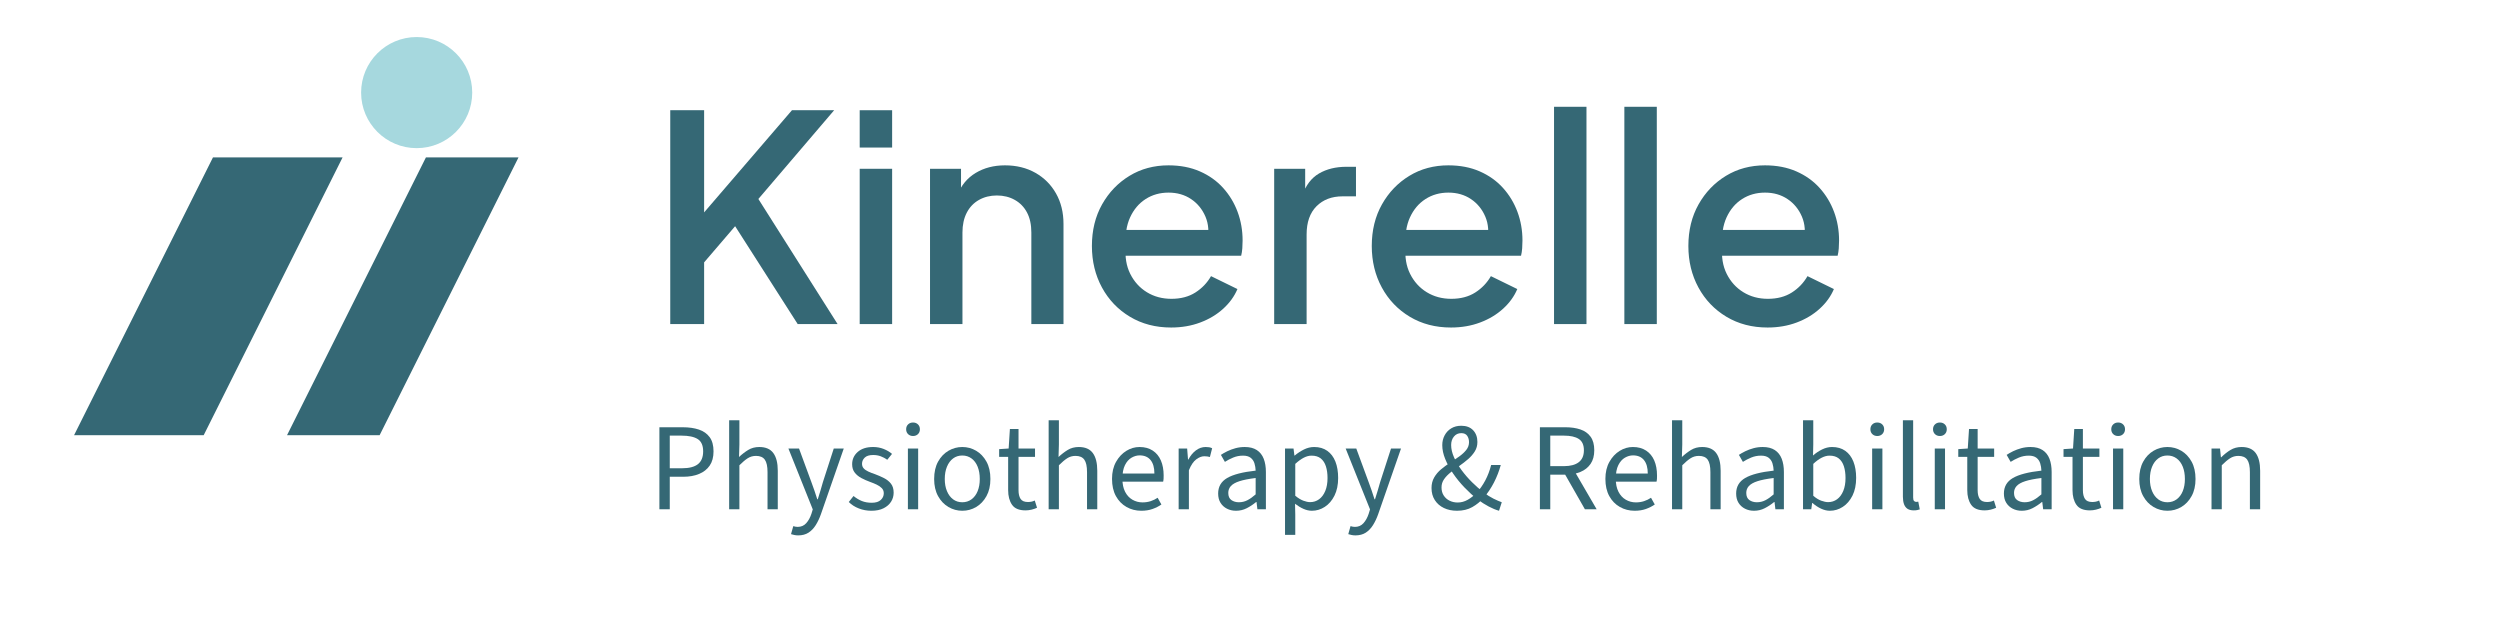
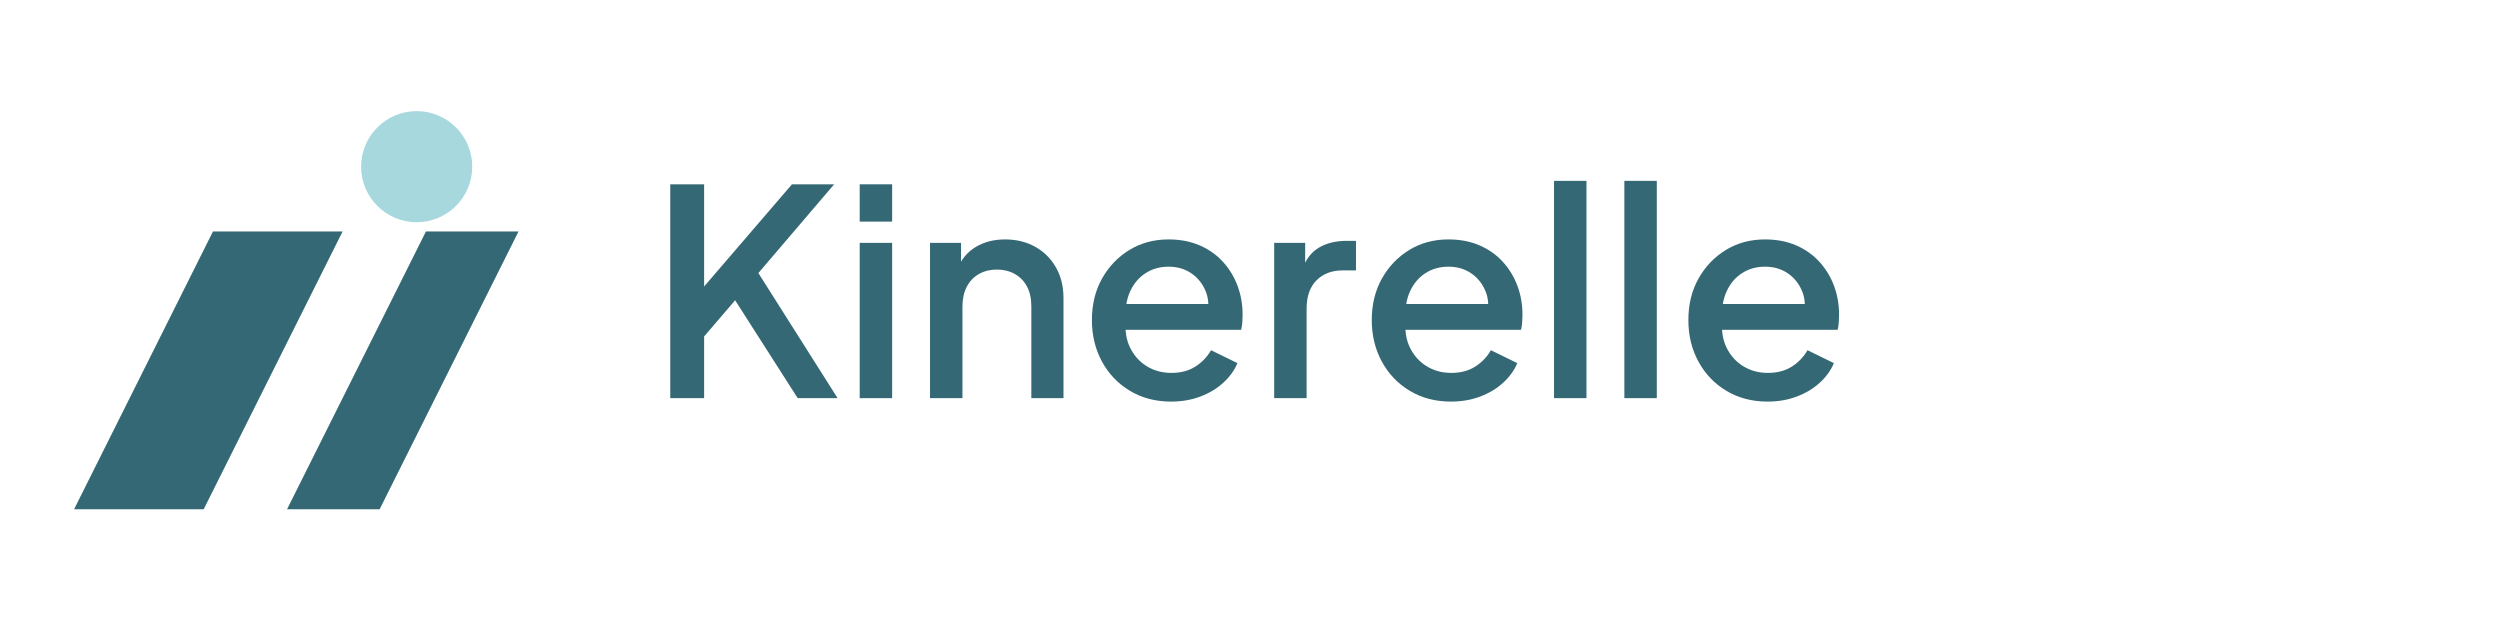
- <svg xmlns="http://www.w3.org/2000/svg" viewBox="0 0 270 68" role="img" aria-label="Kinerelle — Physiotherapy and Rehabilitation">
-   <g id="movement-symbol">
-     <path d="M8 47 23 17h14L22 47Zm23 0 15-30h10L41 47Z" fill="#356875" />
-     <circle cx="45" cy="10" r="6" fill="#A6D8DE" />
+ <svg xmlns="http://www.w3.org/2000/svg" viewBox="0 0 270 68" role="img" aria-label="Kinerelle">
+   <g transform="translate(0 8)">
+     <g id="movement-symbol">
+       <path d="M8 47 23 17h14L22 47Zm23 0 15-30h10L41 47Z" fill="#356875" />
+       <circle cx="45" cy="10" r="6" fill="#A6D8DE" />
+     </g>
+     <path d="M72.387 35.0V11.905H76.045V24.429L75.084 24.057L85.531 11.905H90.088L80.85 22.724L81.036 20.12L90.46 35.0H86.151L79.393 24.429L76.045 28.335V35.0Z" fill="#356875" />
+     <path d="M92.847 35.0V18.229H96.35V35.0ZM92.847 15.935V11.905H96.35V15.935Z" fill="#356875" />
+     <path d="M100.442 35.0V18.229H103.79V21.515L103.387 21.081Q104.007 19.5 105.371 18.678Q106.735 17.857 108.533 17.857Q110.393 17.857 111.819 18.663Q113.245 19.469 114.051 20.895Q114.857 22.321 114.857 24.181V35.0H111.385V25.111Q111.385 23.84 110.92 22.956Q110.455 22.073 109.602 21.593Q108.75 21.112 107.665 21.112Q106.58 21.112 105.727 21.593Q104.875 22.073 104.41 22.972Q103.945 23.871 103.945 25.111V35.0Z" fill="#356875" />
+     <path d="M126.482 35.372Q123.971 35.372 122.034 34.209Q120.096 33.047 119.011 31.047Q117.926 29.048 117.926 26.568Q117.926 24.026 119.026 22.073Q120.127 20.12 121.987 18.989Q123.847 17.857 126.203 17.857Q128.094 17.857 129.582 18.508Q131.07 19.159 132.093 20.291Q133.116 21.422 133.659 22.879Q134.201 24.336 134.201 25.979Q134.201 26.382 134.17 26.816Q134.139 27.25 134.046 27.622H120.685V24.832H132.062L130.388 26.103Q130.698 24.584 130.187 23.391Q129.675 22.197 128.637 21.5Q127.598 20.802 126.203 20.802Q124.808 20.802 123.723 21.5Q122.638 22.197 122.049 23.483Q121.46 24.77 121.584 26.599Q121.429 28.304 122.065 29.575Q122.7 30.846 123.862 31.559Q125.025 32.272 126.513 32.272Q128.032 32.272 129.101 31.59Q130.171 30.908 130.791 29.823L133.643 31.218Q133.147 32.396 132.108 33.341Q131.07 34.287 129.629 34.829Q128.187 35.372 126.482 35.372Z" fill="#356875" />
+     <path d="M137.611 35.0V18.229H140.959V21.608L140.649 21.112Q141.207 19.469 142.447 18.741Q143.687 18.012 145.423 18.012H146.446V21.205H144.989Q143.253 21.205 142.183 22.274Q141.114 23.344 141.114 25.328V35.0Z" fill="#356875" />
+     <path d="M156.707 35.372Q154.196 35.372 152.258 34.209Q150.321 33.047 149.236 31.047Q148.151 29.048 148.151 26.568Q148.151 24.026 149.252 22.073Q150.352 20.12 152.212 18.989Q154.072 17.857 156.428 17.857Q158.319 17.857 159.807 18.508Q161.295 19.159 162.318 20.291Q163.341 21.422 163.884 22.879Q164.426 24.336 164.426 25.979Q164.426 26.382 164.395 26.816Q164.364 27.25 164.271 27.622H150.91V24.832H162.287L160.613 26.103Q160.923 24.584 160.411 23.391Q159.9 22.197 158.862 21.5Q157.823 20.802 156.428 20.802Q155.033 20.802 153.948 21.5Q152.863 22.197 152.274 23.483Q151.685 24.77 151.809 26.599Q151.654 28.304 152.29 29.575Q152.925 30.846 154.088 31.559Q155.25 32.272 156.738 32.272Q158.257 32.272 159.327 31.59Q160.396 30.908 161.016 29.823L163.868 31.218Q163.372 32.396 162.334 33.341Q161.295 34.287 159.853 34.829Q158.412 35.372 156.707 35.372Z" fill="#356875" />
+     <path d="M167.836 35.0V11.533H171.339V35.0Z" fill="#356875" />
+     <path d="M175.431 35.0V11.533H178.934V35.0Z" fill="#356875" />
+     <path d="M190.9 35.372Q188.389 35.372 186.452 34.209Q184.514 33.047 183.429 31.047Q182.344 29.048 182.344 26.568Q182.344 24.026 183.445 22.073Q184.545 20.12 186.405 18.989Q188.265 17.857 190.621 17.857Q192.512 17.857 194 18.508Q195.488 19.159 196.511 20.291Q197.534 21.422 198.077 22.879Q198.619 24.336 198.619 25.979Q198.619 26.382 198.588 26.816Q198.557 27.25 198.464 27.622H185.103V24.832H196.48L194.806 26.103Q195.116 24.584 194.605 23.391Q194.093 22.197 193.055 21.5Q192.016 20.802 190.621 20.802Q189.226 20.802 188.141 21.5Q187.056 22.197 186.467 23.483Q185.878 24.77 186.002 26.599Q185.847 28.304 186.483 29.575Q187.118 30.846 188.281 31.559Q189.443 32.272 190.931 32.272Q192.45 32.272 193.52 31.59Q194.589 30.908 195.209 29.823L198.061 31.218Q197.565 32.396 196.527 33.341Q195.488 34.287 194.047 34.829Q192.605 35.372 190.9 35.372Z" fill="#356875" />
  </g>
-   <path d="M72.387 35.0V11.905H76.045V24.429L75.084 24.057L85.531 11.905H90.088L80.85 22.724L81.036 20.12L90.46 35.0H86.151L79.393 24.429L76.045 28.335V35.0Z" fill="#356875" />
-   <path d="M92.847 35.0V18.229H96.35V35.0ZM92.847 15.935V11.905H96.35V15.935Z" fill="#356875" />
-   <path d="M100.442 35.0V18.229H103.79V21.515L103.387 21.081Q104.007 19.5 105.371 18.678Q106.735 17.857 108.533 17.857Q110.393 17.857 111.819 18.663Q113.245 19.469 114.051 20.895Q114.857 22.321 114.857 24.181V35.0H111.385V25.111Q111.385 23.84 110.92 22.956Q110.455 22.073 109.602 21.593Q108.75 21.112 107.665 21.112Q106.58 21.112 105.727 21.593Q104.875 22.073 104.41 22.972Q103.945 23.871 103.945 25.111V35.0Z" fill="#356875" />
-   <path d="M126.482 35.372Q123.971 35.372 122.034 34.209Q120.096 33.047 119.011 31.047Q117.926 29.048 117.926 26.568Q117.926 24.026 119.026 22.073Q120.127 20.12 121.987 18.989Q123.847 17.857 126.203 17.857Q128.094 17.857 129.582 18.508Q131.07 19.159 132.093 20.291Q133.116 21.422 133.659 22.879Q134.201 24.336 134.201 25.979Q134.201 26.382 134.17 26.816Q134.139 27.25 134.046 27.622H120.685V24.832H132.062L130.388 26.103Q130.698 24.584 130.187 23.391Q129.675 22.197 128.637 21.5Q127.598 20.802 126.203 20.802Q124.808 20.802 123.723 21.5Q122.638 22.197 122.049 23.483Q121.46 24.77 121.584 26.599Q121.429 28.304 122.065 29.575Q122.7 30.846 123.862 31.559Q125.025 32.272 126.513 32.272Q128.032 32.272 129.101 31.59Q130.171 30.908 130.791 29.823L133.643 31.218Q133.147 32.396 132.108 33.341Q131.07 34.287 129.629 34.829Q128.187 35.372 126.482 35.372Z" fill="#356875" />
-   <path d="M137.611 35.0V18.229H140.959V21.608L140.649 21.112Q141.207 19.469 142.447 18.741Q143.687 18.012 145.423 18.012H146.446V21.205H144.989Q143.253 21.205 142.183 22.274Q141.114 23.344 141.114 25.328V35.0Z" fill="#356875" />
-   <path d="M156.707 35.372Q154.196 35.372 152.258 34.209Q150.321 33.047 149.236 31.047Q148.151 29.048 148.151 26.568Q148.151 24.026 149.252 22.073Q150.352 20.12 152.212 18.989Q154.072 17.857 156.428 17.857Q158.319 17.857 159.807 18.508Q161.295 19.159 162.318 20.291Q163.341 21.422 163.884 22.879Q164.426 24.336 164.426 25.979Q164.426 26.382 164.395 26.816Q164.364 27.25 164.271 27.622H150.91V24.832H162.287L160.613 26.103Q160.923 24.584 160.411 23.391Q159.9 22.197 158.862 21.5Q157.823 20.802 156.428 20.802Q155.033 20.802 153.948 21.5Q152.863 22.197 152.274 23.483Q151.685 24.77 151.809 26.599Q151.654 28.304 152.29 29.575Q152.925 30.846 154.088 31.559Q155.25 32.272 156.738 32.272Q158.257 32.272 159.327 31.59Q160.396 30.908 161.016 29.823L163.868 31.218Q163.372 32.396 162.334 33.341Q161.295 34.287 159.853 34.829Q158.412 35.372 156.707 35.372Z" fill="#356875" />
-   <path d="M167.836 35.0V11.533H171.339V35.0Z" fill="#356875" />
-   <path d="M175.431 35.0V11.533H178.934V35.0Z" fill="#356875" />
-   <path d="M190.9 35.372Q188.389 35.372 186.452 34.209Q184.514 33.047 183.429 31.047Q182.344 29.048 182.344 26.568Q182.344 24.026 183.445 22.073Q184.545 20.12 186.405 18.989Q188.265 17.857 190.621 17.857Q192.512 17.857 194 18.508Q195.488 19.159 196.511 20.291Q197.534 21.422 198.077 22.879Q198.619 24.336 198.619 25.979Q198.619 26.382 198.588 26.816Q198.557 27.25 198.464 27.622H185.103V24.832H196.48L194.806 26.103Q195.116 24.584 194.605 23.391Q194.093 22.197 193.055 21.5Q192.016 20.802 190.621 20.802Q189.226 20.802 188.141 21.5Q187.056 22.197 186.467 23.483Q185.878 24.77 186.002 26.599Q185.847 28.304 186.483 29.575Q187.118 30.846 188.281 31.559Q189.443 32.272 190.931 32.272Q192.45 32.272 193.52 31.59Q194.589 30.908 195.209 29.823L198.061 31.218Q197.565 32.396 196.527 33.341Q195.488 34.287 194.047 34.829Q192.605 35.372 190.9 35.372Z" fill="#356875" />
-   <path d="M71.215 55.0V46.144H73.74Q74.739 46.144 75.481 46.394Q76.224 46.644 76.642 47.211Q77.061 47.778 77.061 48.749Q77.061 49.681 76.649 50.282Q76.237 50.883 75.501 51.186Q74.766 51.49 73.793 51.49H72.335V55.0ZM72.335 50.572H73.659Q74.82 50.572 75.38 50.127Q75.94 49.681 75.94 48.749Q75.94 47.791 75.353 47.42Q74.766 47.048 73.605 47.048H72.335Z" fill="#356875" />
-   <path d="M78.748 55.0V45.388H79.855V48.007L79.815 49.357Q80.287 48.912 80.807 48.594Q81.327 48.277 82.002 48.277Q83.041 48.277 83.52 48.932Q84 49.587 84 50.842V55.0H82.893V50.99Q82.893 50.059 82.602 49.647Q82.312 49.236 81.651 49.236Q81.151 49.236 80.753 49.492Q80.355 49.748 79.855 50.248V55.0Z" fill="#356875" />
-   <path d="M86.2 57.822Q85.984 57.822 85.788 57.781Q85.593 57.74 85.43 57.687L85.674 56.822Q85.795 56.863 85.916 56.883Q86.038 56.904 86.146 56.904Q86.713 56.904 87.071 56.505Q87.428 56.107 87.631 55.499L87.779 55.014L85.147 48.439H86.294L87.631 52.071Q87.793 52.489 87.955 52.975Q88.117 53.461 88.266 53.92H88.32Q88.468 53.461 88.61 52.982Q88.751 52.502 88.873 52.071L90.047 48.439H91.127L88.657 55.54Q88.427 56.188 88.103 56.708Q87.779 57.227 87.321 57.525Q86.862 57.822 86.2 57.822Z" fill="#356875" />
-   <path d="M94.111 55.162Q93.395 55.162 92.754 54.912Q92.113 54.663 91.668 54.217L92.181 53.569Q92.612 53.92 93.078 54.109Q93.544 54.298 94.151 54.298Q94.8 54.298 95.124 53.994Q95.448 53.691 95.448 53.272Q95.448 52.934 95.225 52.712Q95.002 52.489 94.671 52.334Q94.341 52.178 93.963 52.044Q93.477 51.868 93.031 51.632Q92.586 51.395 92.309 51.038Q92.032 50.68 92.032 50.14Q92.032 49.343 92.633 48.81Q93.234 48.277 94.3 48.277Q94.907 48.277 95.434 48.486Q95.961 48.696 96.339 49.02L95.826 49.654Q95.475 49.411 95.11 49.276Q94.746 49.141 94.3 49.141Q93.679 49.141 93.389 49.424Q93.099 49.708 93.099 50.086Q93.099 50.383 93.274 50.579Q93.45 50.775 93.767 50.923Q94.084 51.072 94.489 51.206Q95.002 51.395 95.468 51.632Q95.934 51.868 96.224 52.239Q96.514 52.611 96.514 53.205Q96.514 53.745 96.237 54.183Q95.961 54.622 95.427 54.892Q94.894 55.162 94.111 55.162Z" fill="#356875" />
-   <path d="M98.053 55.0V48.439H99.16V55.0ZM98.606 47.089Q98.282 47.089 98.073 46.886Q97.864 46.684 97.864 46.36Q97.864 46.036 98.073 45.834Q98.282 45.631 98.606 45.631Q98.93 45.631 99.14 45.834Q99.349 46.036 99.349 46.36Q99.349 46.684 99.14 46.886Q98.93 47.089 98.606 47.089Z" fill="#356875" />
-   <path d="M103.925 55.162Q103.129 55.162 102.434 54.757Q101.739 54.352 101.313 53.582Q100.888 52.813 100.888 51.733Q100.888 50.626 101.313 49.856Q101.739 49.087 102.434 48.682Q103.129 48.277 103.925 48.277Q104.736 48.277 105.424 48.682Q106.112 49.087 106.538 49.856Q106.963 50.626 106.963 51.733Q106.963 52.813 106.538 53.582Q106.112 54.352 105.424 54.757Q104.736 55.162 103.925 55.162ZM103.925 54.244Q104.492 54.244 104.924 53.927Q105.356 53.609 105.586 53.042Q105.816 52.475 105.816 51.733Q105.816 50.977 105.586 50.403Q105.356 49.83 104.924 49.512Q104.492 49.195 103.925 49.195Q103.358 49.195 102.933 49.512Q102.508 49.83 102.272 50.403Q102.035 50.977 102.035 51.733Q102.035 52.475 102.272 53.042Q102.508 53.609 102.933 53.927Q103.358 54.244 103.925 54.244Z" fill="#356875" />
-   <path d="M110.757 55.121Q109.717 55.121 109.299 54.514Q108.88 53.907 108.88 52.934V49.343H107.908V48.507L108.934 48.439L109.069 46.333H110.001V48.439H111.782V49.343H110.001V52.948Q110.001 53.542 110.223 53.88Q110.446 54.217 111.013 54.217Q111.189 54.217 111.377 54.183Q111.567 54.15 111.755 54.055L111.999 54.838Q111.742 54.959 111.418 55.04Q111.094 55.121 110.757 55.121Z" fill="#356875" />
-   <path d="M113.254 55.0V45.388H114.361V48.007L114.321 49.357Q114.793 48.912 115.313 48.594Q115.833 48.277 116.508 48.277Q117.547 48.277 118.026 48.932Q118.506 49.587 118.506 50.842V55.0H117.399V50.99Q117.399 50.059 117.108 49.647Q116.818 49.236 116.157 49.236Q115.657 49.236 115.259 49.492Q114.861 49.748 114.361 50.248V55.0Z" fill="#356875" />
-   <path d="M123.257 55.162Q122.38 55.162 121.658 54.75Q120.936 54.339 120.517 53.576Q120.099 52.813 120.099 51.719Q120.099 50.653 120.531 49.883Q120.963 49.114 121.638 48.695Q122.312 48.277 123.069 48.277Q123.906 48.277 124.493 48.662Q125.08 49.047 125.377 49.735Q125.674 50.423 125.674 51.355Q125.674 51.531 125.667 51.693Q125.66 51.855 125.62 52.017H120.895V51.139H124.675Q124.675 50.194 124.263 49.688Q123.852 49.181 123.082 49.181Q122.636 49.181 122.204 49.431Q121.772 49.681 121.496 50.234Q121.219 50.788 121.219 51.706Q121.219 52.543 121.509 53.11Q121.799 53.677 122.299 53.967Q122.799 54.258 123.392 54.258Q123.865 54.258 124.277 54.123Q124.689 53.987 125.026 53.758L125.431 54.487Q124.999 54.784 124.466 54.973Q123.933 55.162 123.257 55.162Z" fill="#356875" />
-   <path d="M127.294 55.0V48.439H128.212L128.306 49.627H128.347Q128.671 49.006 129.157 48.642Q129.643 48.277 130.21 48.277Q130.426 48.277 130.588 48.304Q130.75 48.331 130.912 48.412L130.669 49.357Q130.52 49.316 130.392 49.296Q130.264 49.276 130.061 49.276Q129.643 49.276 129.191 49.614Q128.738 49.951 128.401 50.788V55.0Z" fill="#356875" />
-   <path d="M133.49 55.162Q132.951 55.162 132.512 54.939Q132.073 54.717 131.817 54.305Q131.56 53.893 131.56 53.299Q131.56 52.192 132.532 51.625Q133.504 51.058 135.61 50.828Q135.596 50.423 135.482 50.046Q135.367 49.668 135.07 49.438Q134.773 49.209 134.246 49.209Q133.679 49.209 133.18 49.418Q132.68 49.627 132.289 49.883L131.857 49.127Q132.154 48.925 132.559 48.729Q132.964 48.534 133.436 48.405Q133.909 48.277 134.435 48.277Q135.232 48.277 135.738 48.608Q136.244 48.938 136.481 49.546Q136.717 50.154 136.717 50.977V55.0H135.799L135.704 54.217H135.664Q135.191 54.608 134.651 54.885Q134.112 55.162 133.49 55.162ZM133.801 54.244Q134.287 54.244 134.712 54.028Q135.137 53.812 135.61 53.394V51.625Q134.503 51.76 133.862 51.969Q133.22 52.178 132.937 52.489Q132.654 52.8 132.654 53.231Q132.654 53.772 132.991 54.008Q133.328 54.244 133.801 54.244Z" fill="#356875" />
-   <path d="M138.782 57.767V48.439H139.701L139.795 49.195H139.835Q140.281 48.817 140.821 48.547Q141.361 48.277 141.928 48.277Q142.765 48.277 143.345 48.689Q143.926 49.1 144.223 49.85Q144.52 50.599 144.52 51.625Q144.52 52.732 144.122 53.529Q143.724 54.325 143.076 54.743Q142.428 55.162 141.685 55.162Q141.239 55.162 140.78 54.959Q140.321 54.757 139.863 54.406L139.889 55.553V57.767ZM141.496 54.23Q142.036 54.23 142.461 53.92Q142.887 53.609 143.13 53.022Q143.373 52.435 143.373 51.625Q143.373 50.91 143.197 50.363Q143.022 49.816 142.644 49.512Q142.266 49.209 141.644 49.209Q141.239 49.209 140.808 49.431Q140.375 49.654 139.889 50.099V53.542Q140.349 53.92 140.76 54.075Q141.172 54.23 141.496 54.23Z" fill="#356875" />
-   <path d="M146.383 57.822Q146.167 57.822 145.971 57.781Q145.775 57.74 145.614 57.687L145.857 56.822Q145.978 56.863 146.1 56.883Q146.221 56.904 146.329 56.904Q146.896 56.904 147.254 56.505Q147.612 56.107 147.814 55.499L147.963 55.014L145.33 48.439H146.478L147.814 52.071Q147.976 52.489 148.138 52.975Q148.3 53.461 148.448 53.92H148.502Q148.651 53.461 148.793 52.982Q148.935 52.502 149.056 52.071L150.231 48.439H151.311L148.84 55.54Q148.611 56.188 148.286 56.708Q147.963 57.227 147.504 57.525Q147.044 57.822 146.383 57.822Z" fill="#356875" />
-   <path d="M157.358 55.162Q156.562 55.162 155.941 54.865Q155.32 54.568 154.962 54.014Q154.604 53.461 154.604 52.705Q154.604 52.057 154.895 51.558Q155.185 51.058 155.651 50.673Q156.116 50.288 156.629 49.958Q157.142 49.627 157.601 49.296Q158.06 48.965 158.357 48.594Q158.654 48.223 158.654 47.751Q158.654 47.359 158.459 47.069Q158.263 46.779 157.817 46.779Q157.331 46.779 157.028 47.143Q156.724 47.508 156.724 48.061Q156.724 48.696 157.034 49.391Q157.345 50.086 157.851 50.775Q158.357 51.463 158.985 52.084Q159.613 52.705 160.247 53.191Q160.774 53.596 161.294 53.853Q161.813 54.109 162.191 54.244L161.894 55.162Q161.368 55.014 160.781 54.703Q160.193 54.392 159.572 53.934Q158.857 53.367 158.168 52.651Q157.48 51.935 156.94 51.146Q156.4 50.356 156.083 49.573Q155.765 48.79 155.765 48.075Q155.765 47.494 156.022 47.015Q156.278 46.535 156.737 46.259Q157.196 45.982 157.817 45.982Q158.641 45.982 159.1 46.468Q159.559 46.954 159.559 47.737Q159.559 48.304 159.275 48.756Q158.992 49.209 158.553 49.587Q158.114 49.965 157.615 50.316Q157.115 50.666 156.677 51.011Q156.238 51.355 155.961 51.753Q155.684 52.151 155.684 52.638Q155.684 53.151 155.921 53.515Q156.157 53.88 156.555 54.075Q156.953 54.271 157.426 54.271Q157.993 54.271 158.506 53.981Q159.019 53.691 159.464 53.231Q160.004 52.651 160.409 51.888Q160.814 51.126 161.044 50.221H162.083Q161.813 51.206 161.348 52.111Q160.882 53.016 160.234 53.772Q159.694 54.379 158.999 54.77Q158.303 55.162 157.358 55.162Z" fill="#356875" />
-   <path d="M166.309 55.0V46.144H169.076Q169.981 46.144 170.683 46.38Q171.385 46.617 171.783 47.163Q172.181 47.71 172.181 48.628Q172.181 49.519 171.783 50.099Q171.385 50.68 170.683 50.97Q169.981 51.261 169.076 51.261H167.429V55.0ZM167.429 50.343H168.914Q169.954 50.343 170.507 49.917Q171.061 49.492 171.061 48.628Q171.061 47.764 170.507 47.406Q169.954 47.048 168.914 47.048H167.429ZM171.169 55.0 168.86 50.95 169.738 50.356 172.438 55.0Z" fill="#356875" />
-   <path d="M176.542 55.162Q175.664 55.162 174.942 54.75Q174.22 54.339 173.801 53.576Q173.383 52.813 173.383 51.719Q173.383 50.653 173.815 49.883Q174.247 49.114 174.922 48.695Q175.597 48.277 176.353 48.277Q177.19 48.277 177.777 48.662Q178.364 49.047 178.661 49.735Q178.958 50.423 178.958 51.355Q178.958 51.531 178.952 51.693Q178.945 51.855 178.904 52.017H174.179V51.139H177.959Q177.959 50.194 177.548 49.688Q177.136 49.181 176.366 49.181Q175.921 49.181 175.489 49.431Q175.057 49.681 174.78 50.234Q174.503 50.788 174.503 51.706Q174.503 52.543 174.794 53.11Q175.084 53.677 175.583 53.967Q176.083 54.258 176.677 54.258Q177.149 54.258 177.561 54.123Q177.973 53.987 178.31 53.758L178.715 54.487Q178.283 54.784 177.75 54.973Q177.217 55.162 176.542 55.162Z" fill="#356875" />
-   <path d="M180.578 55.0V45.388H181.685V48.007L181.645 49.357Q182.117 48.912 182.637 48.594Q183.157 48.277 183.832 48.277Q184.871 48.277 185.351 48.932Q185.83 49.587 185.83 50.842V55.0H184.723V50.99Q184.723 50.059 184.433 49.647Q184.142 49.236 183.481 49.236Q182.981 49.236 182.583 49.492Q182.185 49.748 181.685 50.248V55.0Z" fill="#356875" />
-   <path d="M189.434 55.162Q188.894 55.162 188.456 54.939Q188.017 54.717 187.76 54.305Q187.504 53.893 187.504 53.299Q187.504 52.192 188.476 51.625Q189.448 51.058 191.554 50.828Q191.54 50.423 191.426 50.046Q191.311 49.668 191.014 49.438Q190.717 49.209 190.19 49.209Q189.623 49.209 189.124 49.418Q188.624 49.627 188.233 49.883L187.801 49.127Q188.098 48.925 188.503 48.729Q188.908 48.534 189.38 48.405Q189.853 48.277 190.379 48.277Q191.176 48.277 191.682 48.608Q192.188 48.938 192.425 49.546Q192.661 50.154 192.661 50.977V55.0H191.743L191.648 54.217H191.608Q191.135 54.608 190.595 54.885Q190.055 55.162 189.434 55.162ZM189.745 54.244Q190.231 54.244 190.656 54.028Q191.081 53.812 191.554 53.394V51.625Q190.447 51.76 189.806 51.969Q189.164 52.178 188.881 52.489Q188.597 52.8 188.597 53.231Q188.597 53.772 188.935 54.008Q189.272 54.244 189.745 54.244Z" fill="#356875" />
-   <path d="M197.629 55.162Q197.17 55.162 196.684 54.939Q196.198 54.717 195.752 54.325H195.712L195.617 55.0H194.726V45.388H195.833V48.007L195.806 49.195Q196.252 48.803 196.785 48.54Q197.318 48.277 197.858 48.277Q198.709 48.277 199.289 48.689Q199.87 49.1 200.167 49.85Q200.464 50.599 200.464 51.611Q200.464 52.732 200.066 53.529Q199.667 54.325 199.019 54.743Q198.371 55.162 197.629 55.162ZM197.44 54.23Q197.98 54.23 198.405 53.92Q198.83 53.609 199.073 53.022Q199.316 52.435 199.316 51.625Q199.316 50.91 199.141 50.363Q198.965 49.816 198.587 49.512Q198.209 49.209 197.588 49.209Q197.183 49.209 196.745 49.431Q196.306 49.654 195.833 50.099V53.542Q196.265 53.92 196.691 54.075Q197.116 54.23 197.44 54.23Z" fill="#356875" />
-   <path d="M202.192 55.0V48.439H203.299V55.0ZM202.745 47.089Q202.421 47.089 202.212 46.886Q202.003 46.684 202.003 46.36Q202.003 46.036 202.212 45.834Q202.421 45.631 202.745 45.631Q203.069 45.631 203.279 45.834Q203.488 46.036 203.488 46.36Q203.488 46.684 203.279 46.886Q203.069 47.089 202.745 47.089Z" fill="#356875" />
-   <path d="M206.687 55.121Q206.269 55.121 206.012 54.953Q205.756 54.784 205.634 54.453Q205.513 54.123 205.513 53.65V45.388H206.62V53.731Q206.62 54.001 206.714 54.102Q206.809 54.203 206.944 54.203Q206.998 54.203 207.045 54.197Q207.092 54.19 207.173 54.176L207.335 55.014Q207.214 55.054 207.059 55.088Q206.903 55.121 206.687 55.121Z" fill="#356875" />
-   <path d="M208.955 55.0V48.439H210.062V55.0ZM209.509 47.089Q209.185 47.089 208.976 46.886Q208.766 46.684 208.766 46.36Q208.766 46.036 208.976 45.834Q209.185 45.631 209.509 45.631Q209.833 45.631 210.042 45.834Q210.251 46.036 210.251 46.36Q210.251 46.684 210.042 46.886Q209.833 47.089 209.509 47.089Z" fill="#356875" />
-   <path d="M214.342 55.121Q213.302 55.121 212.884 54.514Q212.465 53.907 212.465 52.934V49.343H211.493V48.507L212.519 48.439L212.654 46.333H213.586V48.439H215.368V49.343H213.586V52.948Q213.586 53.542 213.809 53.88Q214.031 54.217 214.598 54.217Q214.774 54.217 214.963 54.183Q215.152 54.15 215.341 54.055L215.584 54.838Q215.327 54.959 215.003 55.04Q214.679 55.121 214.342 55.121Z" fill="#356875" />
-   <path d="M218.351 55.162Q217.811 55.162 217.373 54.939Q216.934 54.717 216.677 54.305Q216.421 53.893 216.421 53.299Q216.421 52.192 217.393 51.625Q218.365 51.058 220.471 50.828Q220.457 50.423 220.343 50.046Q220.228 49.668 219.931 49.438Q219.634 49.209 219.107 49.209Q218.54 49.209 218.041 49.418Q217.541 49.627 217.15 49.883L216.718 49.127Q217.015 48.925 217.42 48.729Q217.825 48.534 218.297 48.405Q218.77 48.277 219.296 48.277Q220.093 48.277 220.599 48.608Q221.105 48.938 221.342 49.546Q221.578 50.154 221.578 50.977V55.0H220.66L220.565 54.217H220.525Q220.052 54.608 219.512 54.885Q218.972 55.162 218.351 55.162ZM218.662 54.244Q219.148 54.244 219.573 54.028Q219.998 53.812 220.471 53.394V51.625Q219.364 51.76 218.723 51.969Q218.081 52.178 217.798 52.489Q217.514 52.8 217.514 53.231Q217.514 53.772 217.852 54.008Q218.189 54.244 218.662 54.244Z" fill="#356875" />
-   <path d="M225.709 55.121Q224.669 55.121 224.251 54.514Q223.832 53.907 223.832 52.934V49.343H222.86V48.507L223.886 48.439L224.021 46.333H224.953V48.439H226.735V49.343H224.953V52.948Q224.953 53.542 225.176 53.88Q225.398 54.217 225.965 54.217Q226.141 54.217 226.33 54.183Q226.519 54.15 226.708 54.055L226.951 54.838Q226.694 54.959 226.37 55.04Q226.046 55.121 225.709 55.121Z" fill="#356875" />
-   <path d="M228.206 55.0V48.439H229.313V55.0ZM228.76 47.089Q228.436 47.089 228.227 46.886Q228.017 46.684 228.017 46.36Q228.017 46.036 228.227 45.834Q228.436 45.631 228.76 45.631Q229.084 45.631 229.293 45.834Q229.502 46.036 229.502 46.36Q229.502 46.684 229.293 46.886Q229.084 47.089 228.76 47.089Z" fill="#356875" />
-   <path d="M234.079 55.162Q233.282 55.162 232.587 54.757Q231.892 54.352 231.467 53.582Q231.041 52.813 231.041 51.733Q231.041 50.626 231.467 49.856Q231.892 49.087 232.587 48.682Q233.282 48.277 234.079 48.277Q234.889 48.277 235.577 48.682Q236.266 49.087 236.691 49.856Q237.116 50.626 237.116 51.733Q237.116 52.813 236.691 53.582Q236.266 54.352 235.577 54.757Q234.889 55.162 234.079 55.162ZM234.079 54.244Q234.646 54.244 235.078 53.927Q235.51 53.609 235.739 53.042Q235.969 52.475 235.969 51.733Q235.969 50.977 235.739 50.403Q235.51 49.83 235.078 49.512Q234.646 49.195 234.079 49.195Q233.512 49.195 233.087 49.512Q232.661 49.83 232.425 50.403Q232.189 50.977 232.189 51.733Q232.189 52.475 232.425 53.042Q232.661 53.609 233.087 53.927Q233.512 54.244 234.079 54.244Z" fill="#356875" />
-   <path d="M238.844 55.0V48.439H239.762L239.857 49.384H239.897Q240.37 48.912 240.896 48.594Q241.423 48.277 242.098 48.277Q243.137 48.277 243.617 48.932Q244.096 49.587 244.096 50.842V55.0H242.989V50.99Q242.989 50.059 242.699 49.647Q242.408 49.236 241.747 49.236Q241.247 49.236 240.849 49.492Q240.451 49.748 239.951 50.248V55.0Z" fill="#356875" />
</svg>
